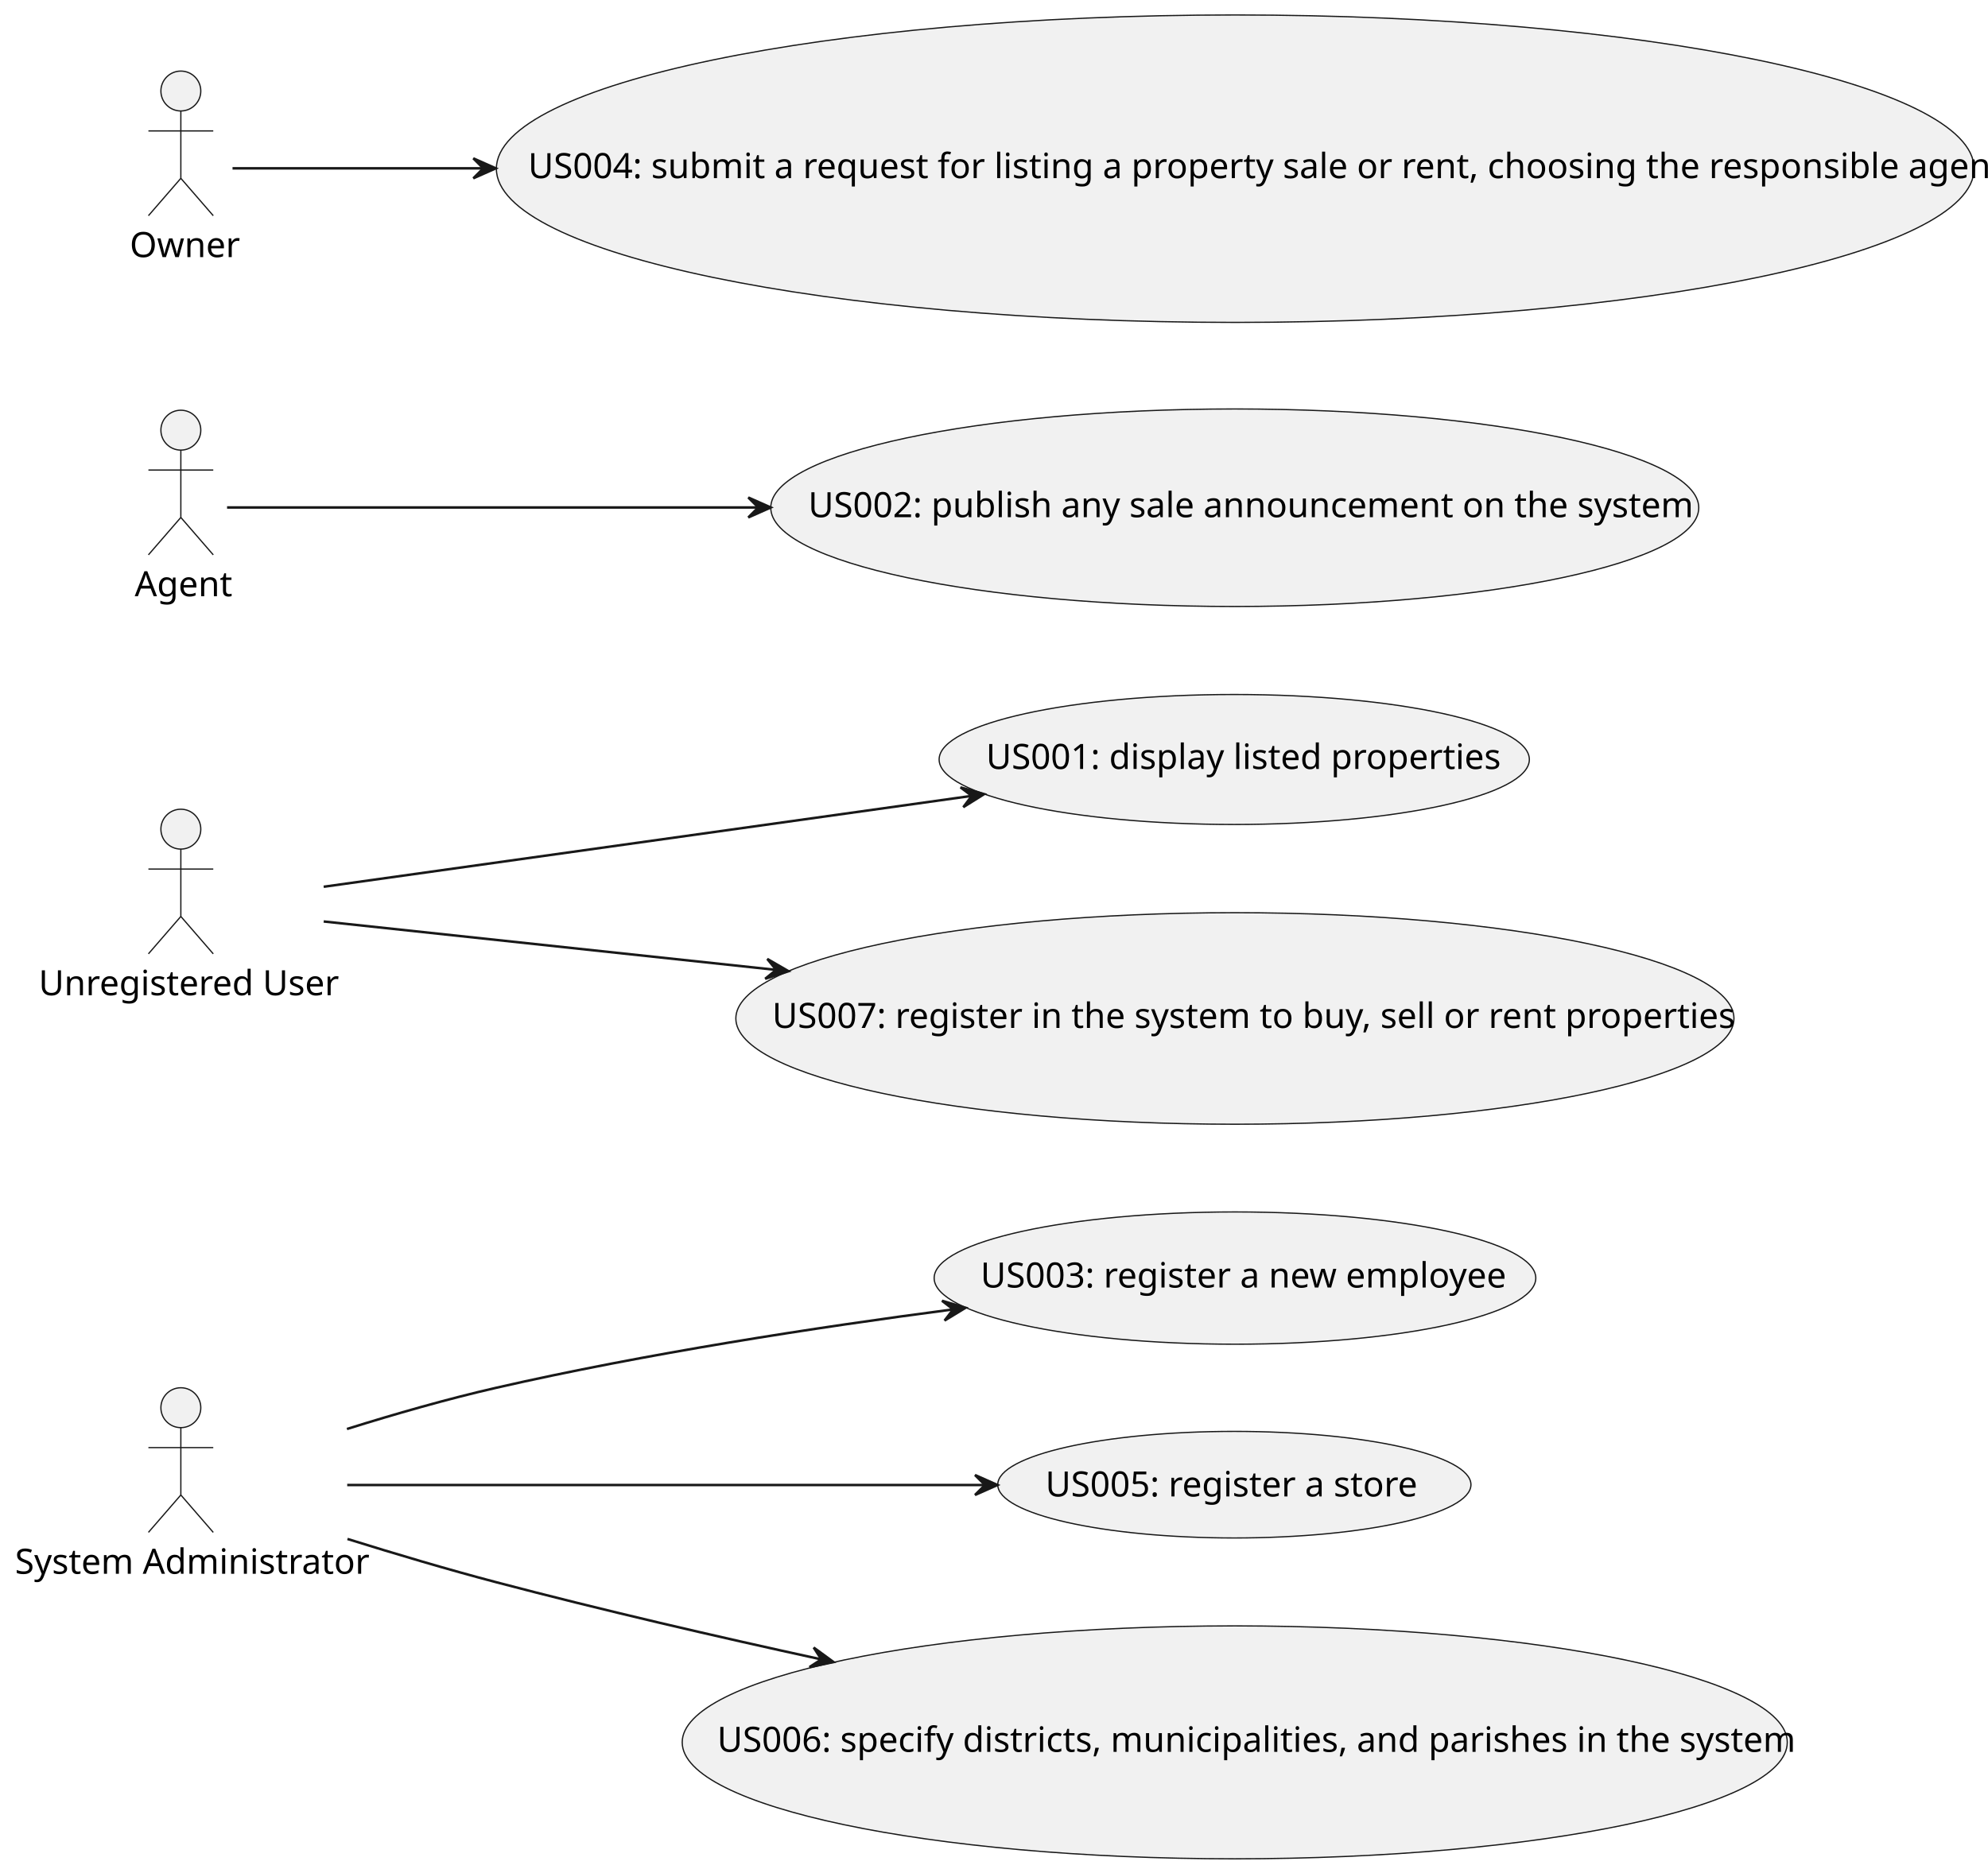
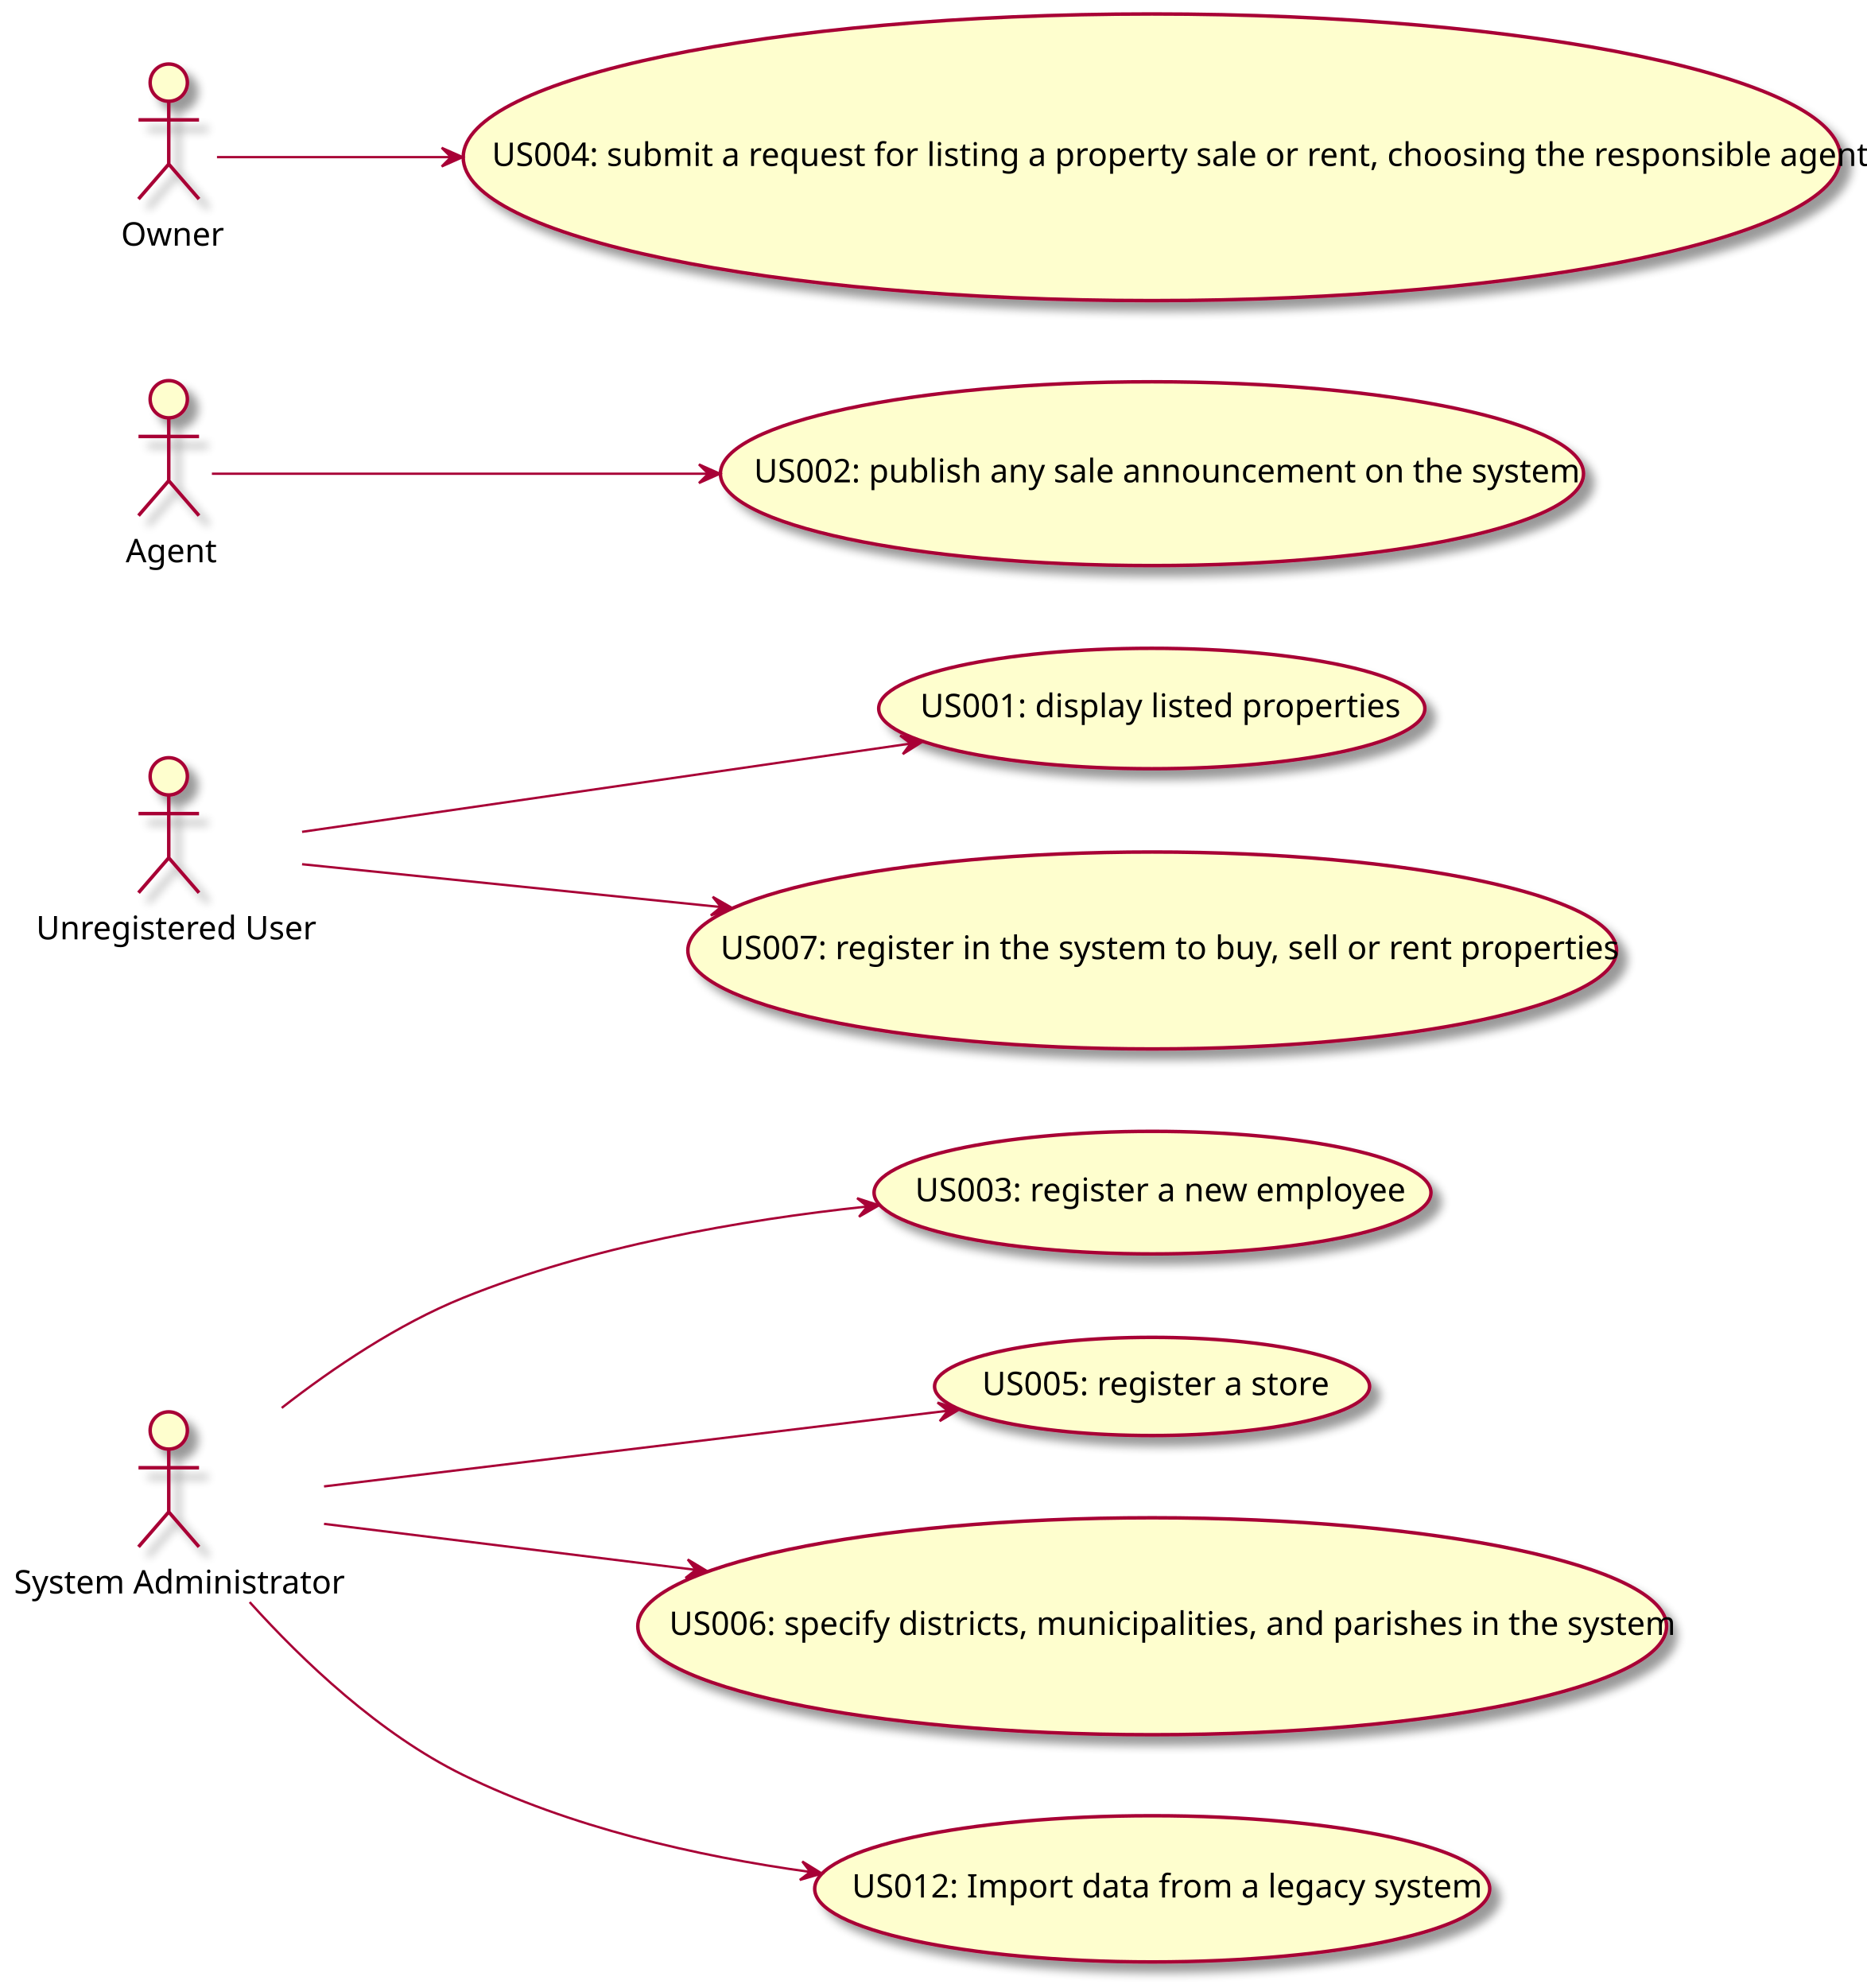
- <svg xmlns="http://www.w3.org/2000/svg" contentStyleType="text/css" height="751px" preserveAspectRatio="none" style="width:797px;height:751px;background:#FFFFFF;" version="1.1" viewBox="0 0 797 751" width="797px" zoomAndPan="magnify">
-   <defs />
+ <svg xmlns="http://www.w3.org/2000/svg" contentScriptType="application/ecmascript" contentStyleType="text/css" height="854px" preserveAspectRatio="none" style="width:802px;height:854px;background:#FFFFFF;" version="1.1" viewBox="0 0 802 854" width="802px" zoomAndPan="magnify">
+   <defs>
+     <filter height="300%" id="f1gju7ou946kvl" width="300%" x="-1" y="-1">
+       <feGaussianBlur result="blurOut" stdDeviation="2.0" />
+       <feColorMatrix in="blurOut" result="blurOut2" type="matrix" values="0 0 0 0 0 0 0 0 0 0 0 0 0 0 0 0 0 0 .4 0" />
+       <feOffset dx="4.0" dy="4.0" in="blurOut2" result="blurOut3" />
+       <feBlend in="SourceGraphic" in2="blurOut3" mode="normal" />
+     </filter>
+   </defs>
  <g>
-     <g id="elem_Admin">
-       <ellipse cx="72.5" cy="564.5" fill="#F1F1F1" rx="8" ry="8" style="stroke:#181818;stroke-width:0.5;" />
-       <path d="M72.5,572.5 L72.5,599.5 M59.5,580.5 L85.5,580.5 M72.5,599.5 L59.5,614.5 M72.5,599.5 L85.5,614.5 " fill="none" style="stroke:#181818;stroke-width:0.5;" />
-       <text fill="#000000" font-family="sans-serif" font-size="14" lengthAdjust="spacing" textLength="133" x="6" y="631.107">System Administrator</text>
-     </g>
-     <g id="elem_UnregUser">
-       <ellipse cx="72.5" cy="332.5" fill="#F1F1F1" rx="8" ry="8" style="stroke:#181818;stroke-width:0.5;" />
-       <path d="M72.5,340.5 L72.5,367.5 M59.5,348.5 L85.5,348.5 M72.5,367.5 L59.5,382.5 M72.5,367.5 L85.5,382.5 " fill="none" style="stroke:#181818;stroke-width:0.5;" />
-       <text fill="#000000" font-family="sans-serif" font-size="14" lengthAdjust="spacing" textLength="114" x="15.5" y="399.107">Unregistered User</text>
-     </g>
-     <g id="elem_Agent">
-       <ellipse cx="72.5" cy="172.5" fill="#F1F1F1" rx="8" ry="8" style="stroke:#181818;stroke-width:0.5;" />
-       <path d="M72.5,180.5 L72.5,207.5 M59.5,188.5 L85.5,188.5 M72.5,207.5 L59.5,222.5 M72.5,207.5 L85.5,222.5 " fill="none" style="stroke:#181818;stroke-width:0.5;" />
-       <text fill="#000000" font-family="sans-serif" font-size="14" lengthAdjust="spacing" textLength="37" x="54" y="239.107">Agent</text>
-     </g>
-     <g id="elem_Owner">
-       <ellipse cx="72.5" cy="36.5" fill="#F1F1F1" rx="8" ry="8" style="stroke:#181818;stroke-width:0.5;" />
-       <path d="M72.5,44.5 L72.5,71.5 M59.5,52.5 L85.5,52.5 M72.5,71.5 L59.5,86.5 M72.5,71.5 L85.5,86.5 " fill="none" style="stroke:#181818;stroke-width:0.5;" />
-       <text fill="#000000" font-family="sans-serif" font-size="14" lengthAdjust="spacing" textLength="41" x="52" y="103.107">Owner</text>
-     </g>
-     <g id="elem_US001: display listed properties">
-       <ellipse cx="494.814" cy="304.563" fill="#F1F1F1" rx="118.314" ry="26.063" style="stroke:#181818;stroke-width:0.5;" />
-       <text fill="#000000" font-family="sans-serif" font-size="14" lengthAdjust="spacing" textLength="199" x="395.314" y="308.36">US001: display listed properties</text>
-     </g>
-     <g id="elem_US002: publish any sale announcement on the system">
-       <ellipse cx="495.02" cy="203.604" fill="#F1F1F1" rx="186.02" ry="39.604" style="stroke:#181818;stroke-width:0.5;" />
-       <text fill="#000000" font-family="sans-serif" font-size="14" lengthAdjust="spacing" textLength="342" x="324.02" y="207.401">US002: publish any sale announcement on the system</text>
-     </g>
-     <g id="elem_US003: register a new employee">
-       <ellipse cx="495.106" cy="512.521" fill="#F1F1F1" rx="120.606" ry="26.521" style="stroke:#181818;stroke-width:0.5;" />
-       <text fill="#000000" font-family="sans-serif" font-size="14" lengthAdjust="spacing" textLength="204" x="393.106" y="516.318">US003: register a new employee</text>
-     </g>
-     <g id="elem_US004: submit a request for listing a property sale or rent, choosing the responsible agent">
-       <ellipse cx="495.219" cy="67.644" fill="#F1F1F1" rx="296.219" ry="61.644" style="stroke:#181818;stroke-width:0.5;" />
-       <text fill="#000000" font-family="sans-serif" font-size="14" lengthAdjust="spacing" textLength="567" x="211.719" y="71.441">US004: submit a request for listing a property sale or rent, choosing the responsible agent</text>
-     </g>
-     <g id="elem_US005: register a store">
-       <ellipse cx="494.855" cy="595.371" fill="#F1F1F1" rx="94.855" ry="21.371" style="stroke:#181818;stroke-width:0.5;" />
-       <text fill="#000000" font-family="sans-serif" font-size="14" lengthAdjust="spacing" textLength="146" x="419.109" y="600.1">US005: register a store</text>
-     </g>
-     <g id="elem_US006: specify districts, municipalities, and parishes in the system">
-       <ellipse cx="495.016" cy="698.703" fill="#F1F1F1" rx="221.516" ry="46.703" style="stroke:#181818;stroke-width:0.5;" />
-       <text fill="#000000" font-family="sans-serif" font-size="14" lengthAdjust="spacing" textLength="415" x="287.516" y="702.5">US006: specify districts, municipalities, and parishes in the system</text>
-     </g>
-     <g id="elem_US007: register in the system to buy, sell or rent properties">
-       <ellipse cx="495.077" cy="408.415" fill="#F1F1F1" rx="200.077" ry="42.415" style="stroke:#181818;stroke-width:0.5;" />
-       <text fill="#000000" font-family="sans-serif" font-size="14" lengthAdjust="spacing" textLength="371" x="309.577" y="412.212">US007: register in the system to buy, sell or rent properties</text>
-     </g>
-     <g id="link_UnregUser_US001: display listed properties">
-       <path d="M129.77,355.6 C195.91,346.33 307.03,330.73 389.18,319.21 " fill="none" id="UnregUser-to-US001: display listed properties" style="stroke:#181818;stroke-width:1.0;" />
-       <polygon fill="#181818" points="394.55,318.45,385.078,315.752,389.599,319.151,386.2,323.673,394.55,318.45" style="stroke:#181818;stroke-width:1.0;" />
-     </g>
-     <g id="link_Agent_US002: publish any sale announcement on the system">
-       <path d="M91.03,203.5 C128.14,203.5 218.26,203.5 303.89,203.5 " fill="none" id="Agent-to-US002: publish any sale announcement on the system" style="stroke:#181818;stroke-width:1.0;" />
-       <polygon fill="#181818" points="309,203.5,300,199.5,304,203.5,300,207.5,309,203.5" style="stroke:#181818;stroke-width:1.0;" />
-     </g>
-     <g id="link_Admin_US003: register a new employee">
-       <path d="M139.09,573.04 C158.24,567.05 179.32,561 199,556.5 C258.9,542.81 326.66,532.36 382.12,525.08 " fill="none" id="Admin-to-US003: register a new employee" style="stroke:#181818;stroke-width:1.0;" />
-       <polygon fill="#181818" points="387.1,524.43,377.66,521.621,382.142,525.073,378.689,529.554,387.1,524.43" style="stroke:#181818;stroke-width:1.0;" />
-     </g>
-     <g id="link_Owner_US004: submit a request for listing a property sale or rent, choosing the responsible agent">
-       <path d="M93.22,67.5 C114.44,67.5 150.94,67.5 193.53,67.5 " fill="none" id="Owner-to-US004: submit a request for listing a property sale or rent, choosing the responsible agent" style="stroke:#181818;stroke-width:1.0;" />
-       <polygon fill="#181818" points="198.76,67.5,189.76,63.5,193.76,67.5,189.76,71.5,198.76,67.5" style="stroke:#181818;stroke-width:1.0;" />
-     </g>
-     <g id="link_Admin_US005: register a store">
-       <path d="M139.2,595.5 C207.69,595.5 315.83,595.5 394.74,595.5 " fill="none" id="Admin-to-US005: register a store" style="stroke:#181818;stroke-width:1.0;" />
-       <polygon fill="#181818" points="399.89,595.5,390.89,591.5,394.89,595.5,390.89,599.5,399.89,595.5" style="stroke:#181818;stroke-width:1.0;" />
-     </g>
-     <g id="link_Admin_US006: specify districts, municipalities, and parishes in the system">
-       <path d="M139.3,617.14 C158.45,623.11 179.47,629.36 199,634.5 C240.97,645.55 286.65,656.15 329.26,665.43 " fill="none" id="Admin-to-US006: specify districts, municipalities, and parishes in the system" style="stroke:#181818;stroke-width:1.0;" />
-       <polygon fill="#181818" points="334.17,666.5,326.219,660.687,329.283,665.443,324.528,668.506,334.17,666.5" style="stroke:#181818;stroke-width:1.0;" />
-     </g>
-     <g id="link_UnregUser_US007: register in the system to buy, sell or rent properties">
-       <path d="M129.77,369.52 C176.45,374.52 245.54,381.91 311.03,388.92 " fill="none" id="UnregUser-to-US007: register in the system to buy, sell or rent properties" style="stroke:#181818;stroke-width:1.0;" />
-       <polygon fill="#181818" points="316.14,389.47,307.613,384.541,311.168,388.941,306.767,392.496,316.14,389.47" style="stroke:#181818;stroke-width:1.0;" />
-     </g>
+     <ellipse cx="72.5" cy="614.5" fill="#FEFECE" filter="url(#f1gju7ou946kvl)" rx="8" ry="8" style="stroke:#A80036;stroke-width:1.5;" />
+     <path d="M72.5,622.5 L72.5,649.5 M59.5,630.5 L85.5,630.5 M72.5,649.5 L59.5,664.5 M72.5,649.5 L85.5,664.5 " fill="none" filter="url(#f1gju7ou946kvl)" style="stroke:#A80036;stroke-width:1.5;" />
+     <text fill="#000000" font-family="sans-serif" font-size="14" lengthAdjust="spacing" textLength="133" x="6" y="684.533">System Administrator</text>
+     <ellipse cx="72.5" cy="333.5" fill="#FEFECE" filter="url(#f1gju7ou946kvl)" rx="8" ry="8" style="stroke:#A80036;stroke-width:1.5;" />
+     <path d="M72.5,341.5 L72.5,368.5 M59.5,349.5 L85.5,349.5 M72.5,368.5 L59.5,383.5 M72.5,368.5 L85.5,383.5 " fill="none" filter="url(#f1gju7ou946kvl)" style="stroke:#A80036;stroke-width:1.5;" />
+     <text fill="#000000" font-family="sans-serif" font-size="14" lengthAdjust="spacing" textLength="114" x="15.5" y="403.533">Unregistered User</text>
+     <ellipse cx="72.5" cy="171.5" fill="#FEFECE" filter="url(#f1gju7ou946kvl)" rx="8" ry="8" style="stroke:#A80036;stroke-width:1.5;" />
+     <path d="M72.5,179.5 L72.5,206.5 M59.5,187.5 L85.5,187.5 M72.5,206.5 L59.5,221.5 M72.5,206.5 L85.5,221.5 " fill="none" filter="url(#f1gju7ou946kvl)" style="stroke:#A80036;stroke-width:1.5;" />
+     <text fill="#000000" font-family="sans-serif" font-size="14" lengthAdjust="spacing" textLength="37" x="54" y="241.533">Agent</text>
+     <ellipse cx="72.5" cy="35.5" fill="#FEFECE" filter="url(#f1gju7ou946kvl)" rx="8" ry="8" style="stroke:#A80036;stroke-width:1.5;" />
+     <path d="M72.5,43.5 L72.5,70.5 M59.5,51.5 L85.5,51.5 M72.5,70.5 L59.5,85.5 M72.5,70.5 L85.5,85.5 " fill="none" filter="url(#f1gju7ou946kvl)" style="stroke:#A80036;stroke-width:1.5;" />
+     <text fill="#000000" font-family="sans-serif" font-size="14" lengthAdjust="spacing" textLength="41" x="52" y="105.533">Owner</text>
+     <ellipse cx="494.817" cy="304.363" fill="#FEFECE" filter="url(#f1gju7ou946kvl)" rx="117.317" ry="25.863" style="stroke:#A80036;stroke-width:1.5;" />
+     <text fill="#000000" font-family="sans-serif" font-size="14" lengthAdjust="spacing" textLength="199" x="395.317" y="308.092">US001: display listed properties</text>
+     <ellipse cx="494.893" cy="203.478" fill="#FEFECE" filter="url(#f1gju7ou946kvl)" rx="185.393" ry="39.478" style="stroke:#A80036;stroke-width:1.5;" />
+     <text fill="#000000" font-family="sans-serif" font-size="14" lengthAdjust="spacing" textLength="342" x="323.893" y="207.207">US002: publish any sale announcement on the system</text>
+     <ellipse cx="495.128" cy="512.326" fill="#FEFECE" filter="url(#f1gju7ou946kvl)" rx="119.628" ry="26.326" style="stroke:#A80036;stroke-width:1.5;" />
+     <text fill="#000000" font-family="sans-serif" font-size="14" lengthAdjust="spacing" textLength="204" x="393.128" y="516.054">US003: register a new employee</text>
+     <ellipse cx="494.828" cy="67.566" fill="#FEFECE" filter="url(#f1gju7ou946kvl)" rx="295.828" ry="61.566" style="stroke:#A80036;stroke-width:1.5;" />
+     <text fill="#000000" font-family="sans-serif" font-size="14" lengthAdjust="spacing" textLength="567" x="211.328" y="71.294">US004: submit a request for listing a property sale or rent, choosing the responsible agent</text>
+     <ellipse cx="494.938" cy="595.588" fill="#FEFECE" filter="url(#f1gju7ou946kvl)" rx="93.438" ry="21.088" style="stroke:#A80036;stroke-width:1.5;" />
+     <text fill="#000000" font-family="sans-serif" font-size="14" lengthAdjust="spacing" textLength="146" x="421.938" y="599.316">US005: register a store</text>
+     <ellipse cx="494.991" cy="698.598" fill="#FEFECE" filter="url(#f1gju7ou946kvl)" rx="220.992" ry="46.598" style="stroke:#A80036;stroke-width:1.5;" />
+     <text fill="#000000" font-family="sans-serif" font-size="14" lengthAdjust="spacing" textLength="415" x="287.491" y="702.327">US006: specify districts, municipalities, and parishes in the system</text>
+     <ellipse cx="494.995" cy="408.299" fill="#FEFECE" filter="url(#f1gju7ou946kvl)" rx="199.495" ry="42.299" style="stroke:#A80036;stroke-width:1.5;" />
+     <text fill="#000000" font-family="sans-serif" font-size="14" lengthAdjust="spacing" textLength="371" x="309.495" y="412.027">US007: register in the system to buy, sell or rent properties</text>
+     <ellipse cx="494.997" cy="811.399" fill="#FEFECE" filter="url(#f1gju7ou946kvl)" rx="144.997" ry="31.399" style="stroke:#A80036;stroke-width:1.5;" />
+     <text fill="#000000" font-family="sans-serif" font-size="14" lengthAdjust="spacing" textLength="258" x="365.997" y="815.128">US012: Import data from a legacy system</text>
+     <path d="M129.77,357.34 C196.35,347.68 308.51,331.41 390.81,319.47 " fill="none" id="UnregUser-to-US001: display listed properties" style="stroke:#A80036;stroke-width:1.0;" />
+     <polygon fill="#A80036" points="396.19,318.69,386.712,316.014,391.241,319.403,387.853,323.933,396.19,318.69" style="stroke:#A80036;stroke-width:1.0;" />
+     <path d="M91.03,203.5 C128.18,203.5 218.45,203.5 304.15,203.5 " fill="none" id="Agent-to-US002: publish any sale announcement on the system" style="stroke:#A80036;stroke-width:1.0;" />
+     <polygon fill="#A80036" points="309.27,203.5,300.27,199.5,304.27,203.5,300.27,207.5,309.27,203.5" style="stroke:#A80036;stroke-width:1.0;" />
+     <path d="M121.03,604.8 C143.28,587.48 171.02,568.81 199,557.5 C253.56,535.45 317.78,524.11 372.34,518.31 " fill="none" id="Admin-to-US003: register a new employee" style="stroke:#A80036;stroke-width:1.0;" />
+     <polygon fill="#A80036" points="377.59,517.77,368.226,514.717,372.616,518.284,369.049,522.675,377.59,517.77" style="stroke:#A80036;stroke-width:1.0;" />
+     <path d="M93.22,67.5 C114.44,67.5 150.94,67.5 193.53,67.5 " fill="none" id="Owner-to-US004: submit a request for listing a property sale or rent, choosing the responsible agent" style="stroke:#A80036;stroke-width:1.0;" />
+     <polygon fill="#A80036" points="198.76,67.5,189.76,63.5,193.76,67.5,189.76,71.5,198.76,67.5" style="stroke:#A80036;stroke-width:1.0;" />
+     <path d="M139.2,638.53 C211.31,629.79 327.36,615.71 406.98,606.05 " fill="none" id="Admin-to-US005: register a store" style="stroke:#A80036;stroke-width:1.0;" />
+     <polygon fill="#A80036" points="412.18,605.42,402.765,602.53,407.216,606.021,403.726,610.472,412.18,605.42" style="stroke:#A80036;stroke-width:1.0;" />
+     <path d="M139.2,654.62 C182.37,659.96 241.28,667.25 298.7,674.35 " fill="none" id="Admin-to-US006: specify districts, municipalities, and parishes in the system" style="stroke:#A80036;stroke-width:1.0;" />
+     <polygon fill="#A80036" points="303.9,674.99,295.46,669.914,298.938,674.375,294.476,677.853,303.9,674.99" style="stroke:#A80036;stroke-width:1.0;" />
+     <path d="M129.77,371.25 C176.12,375.99 244.57,382.99 309.66,389.65 " fill="none" id="UnregUser-to-US007: register in the system to buy, sell or rent properties" style="stroke:#A80036;stroke-width:1.0;" />
+     <polygon fill="#A80036" points="314.73,390.17,306.189,385.265,309.757,389.656,305.366,393.223,314.73,390.17" style="stroke:#A80036;stroke-width:1.0;" />
+     <path d="M107.26,688.23 C130.34,713.82 163.16,744.95 199,762.5 C244.76,784.9 298.78,797.33 348.01,804.14 " fill="none" id="Admin-to-US012: Import data from a legacy system" style="stroke:#A80036;stroke-width:1.0;" />
+     <polygon fill="#A80036" points="353.06,804.82,344.678,799.648,348.105,804.149,343.605,807.576,353.06,804.82" style="stroke:#A80036;stroke-width:1.0;" />
  </g>
</svg>
